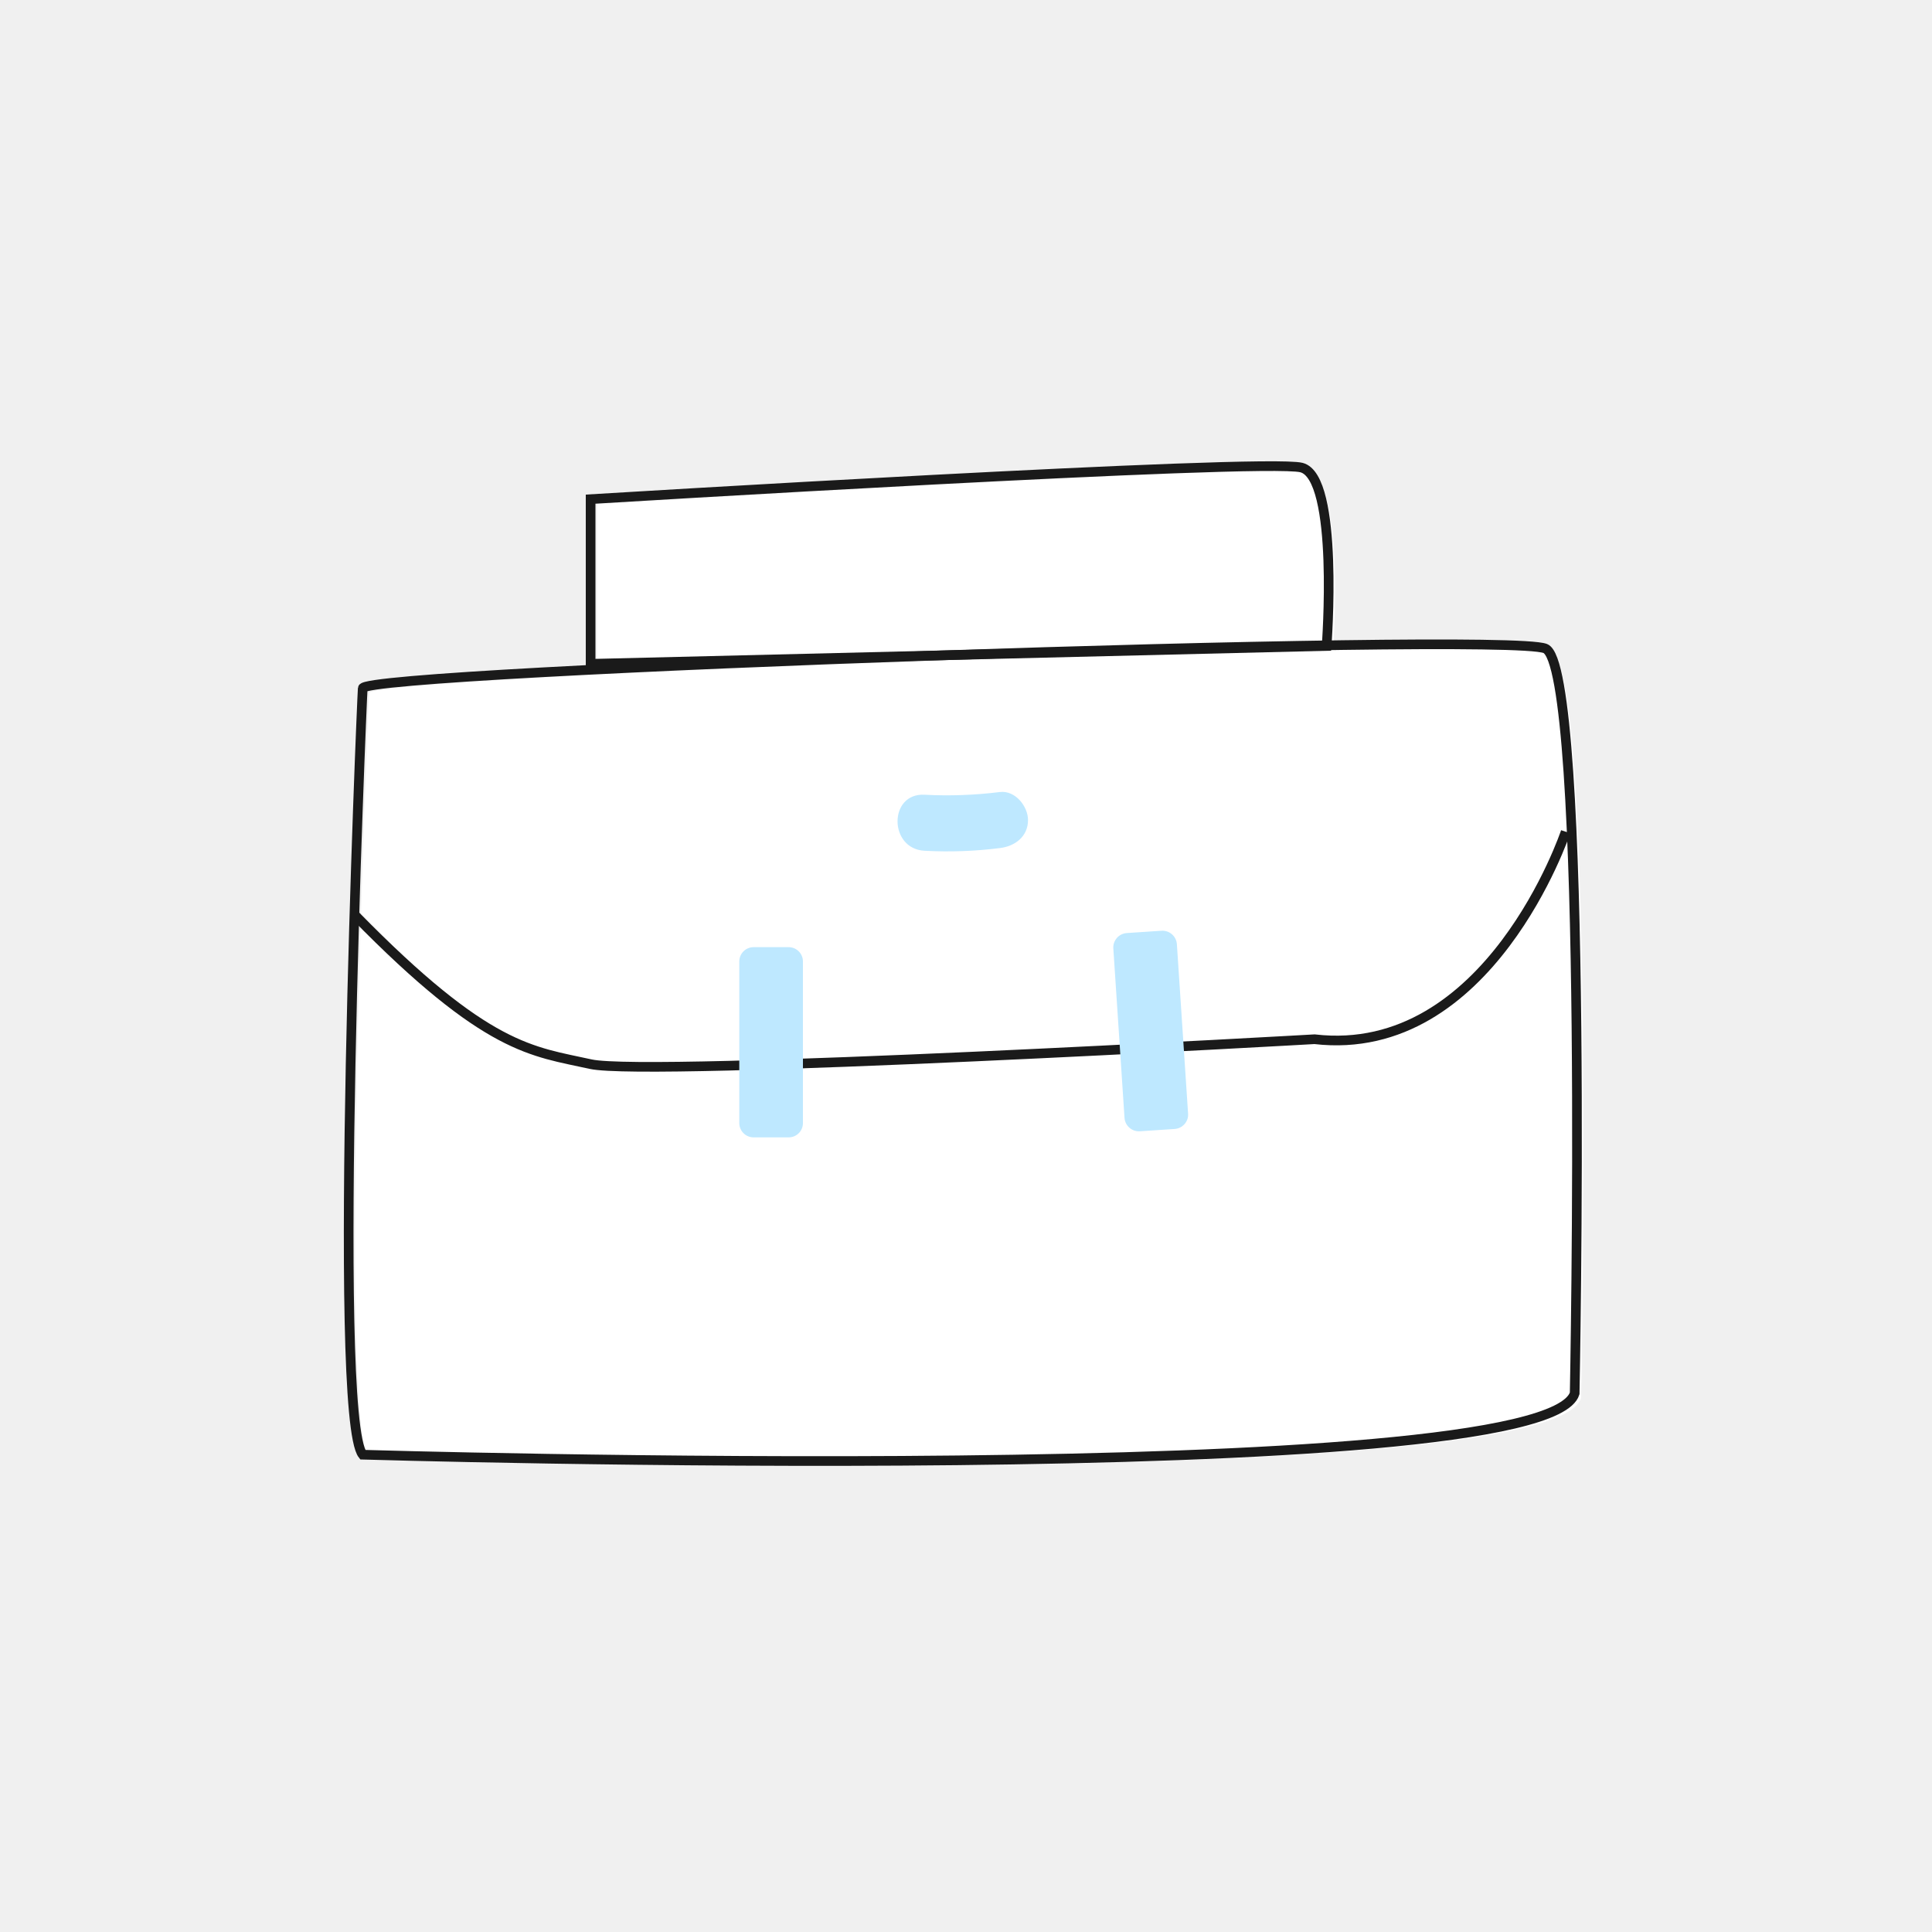
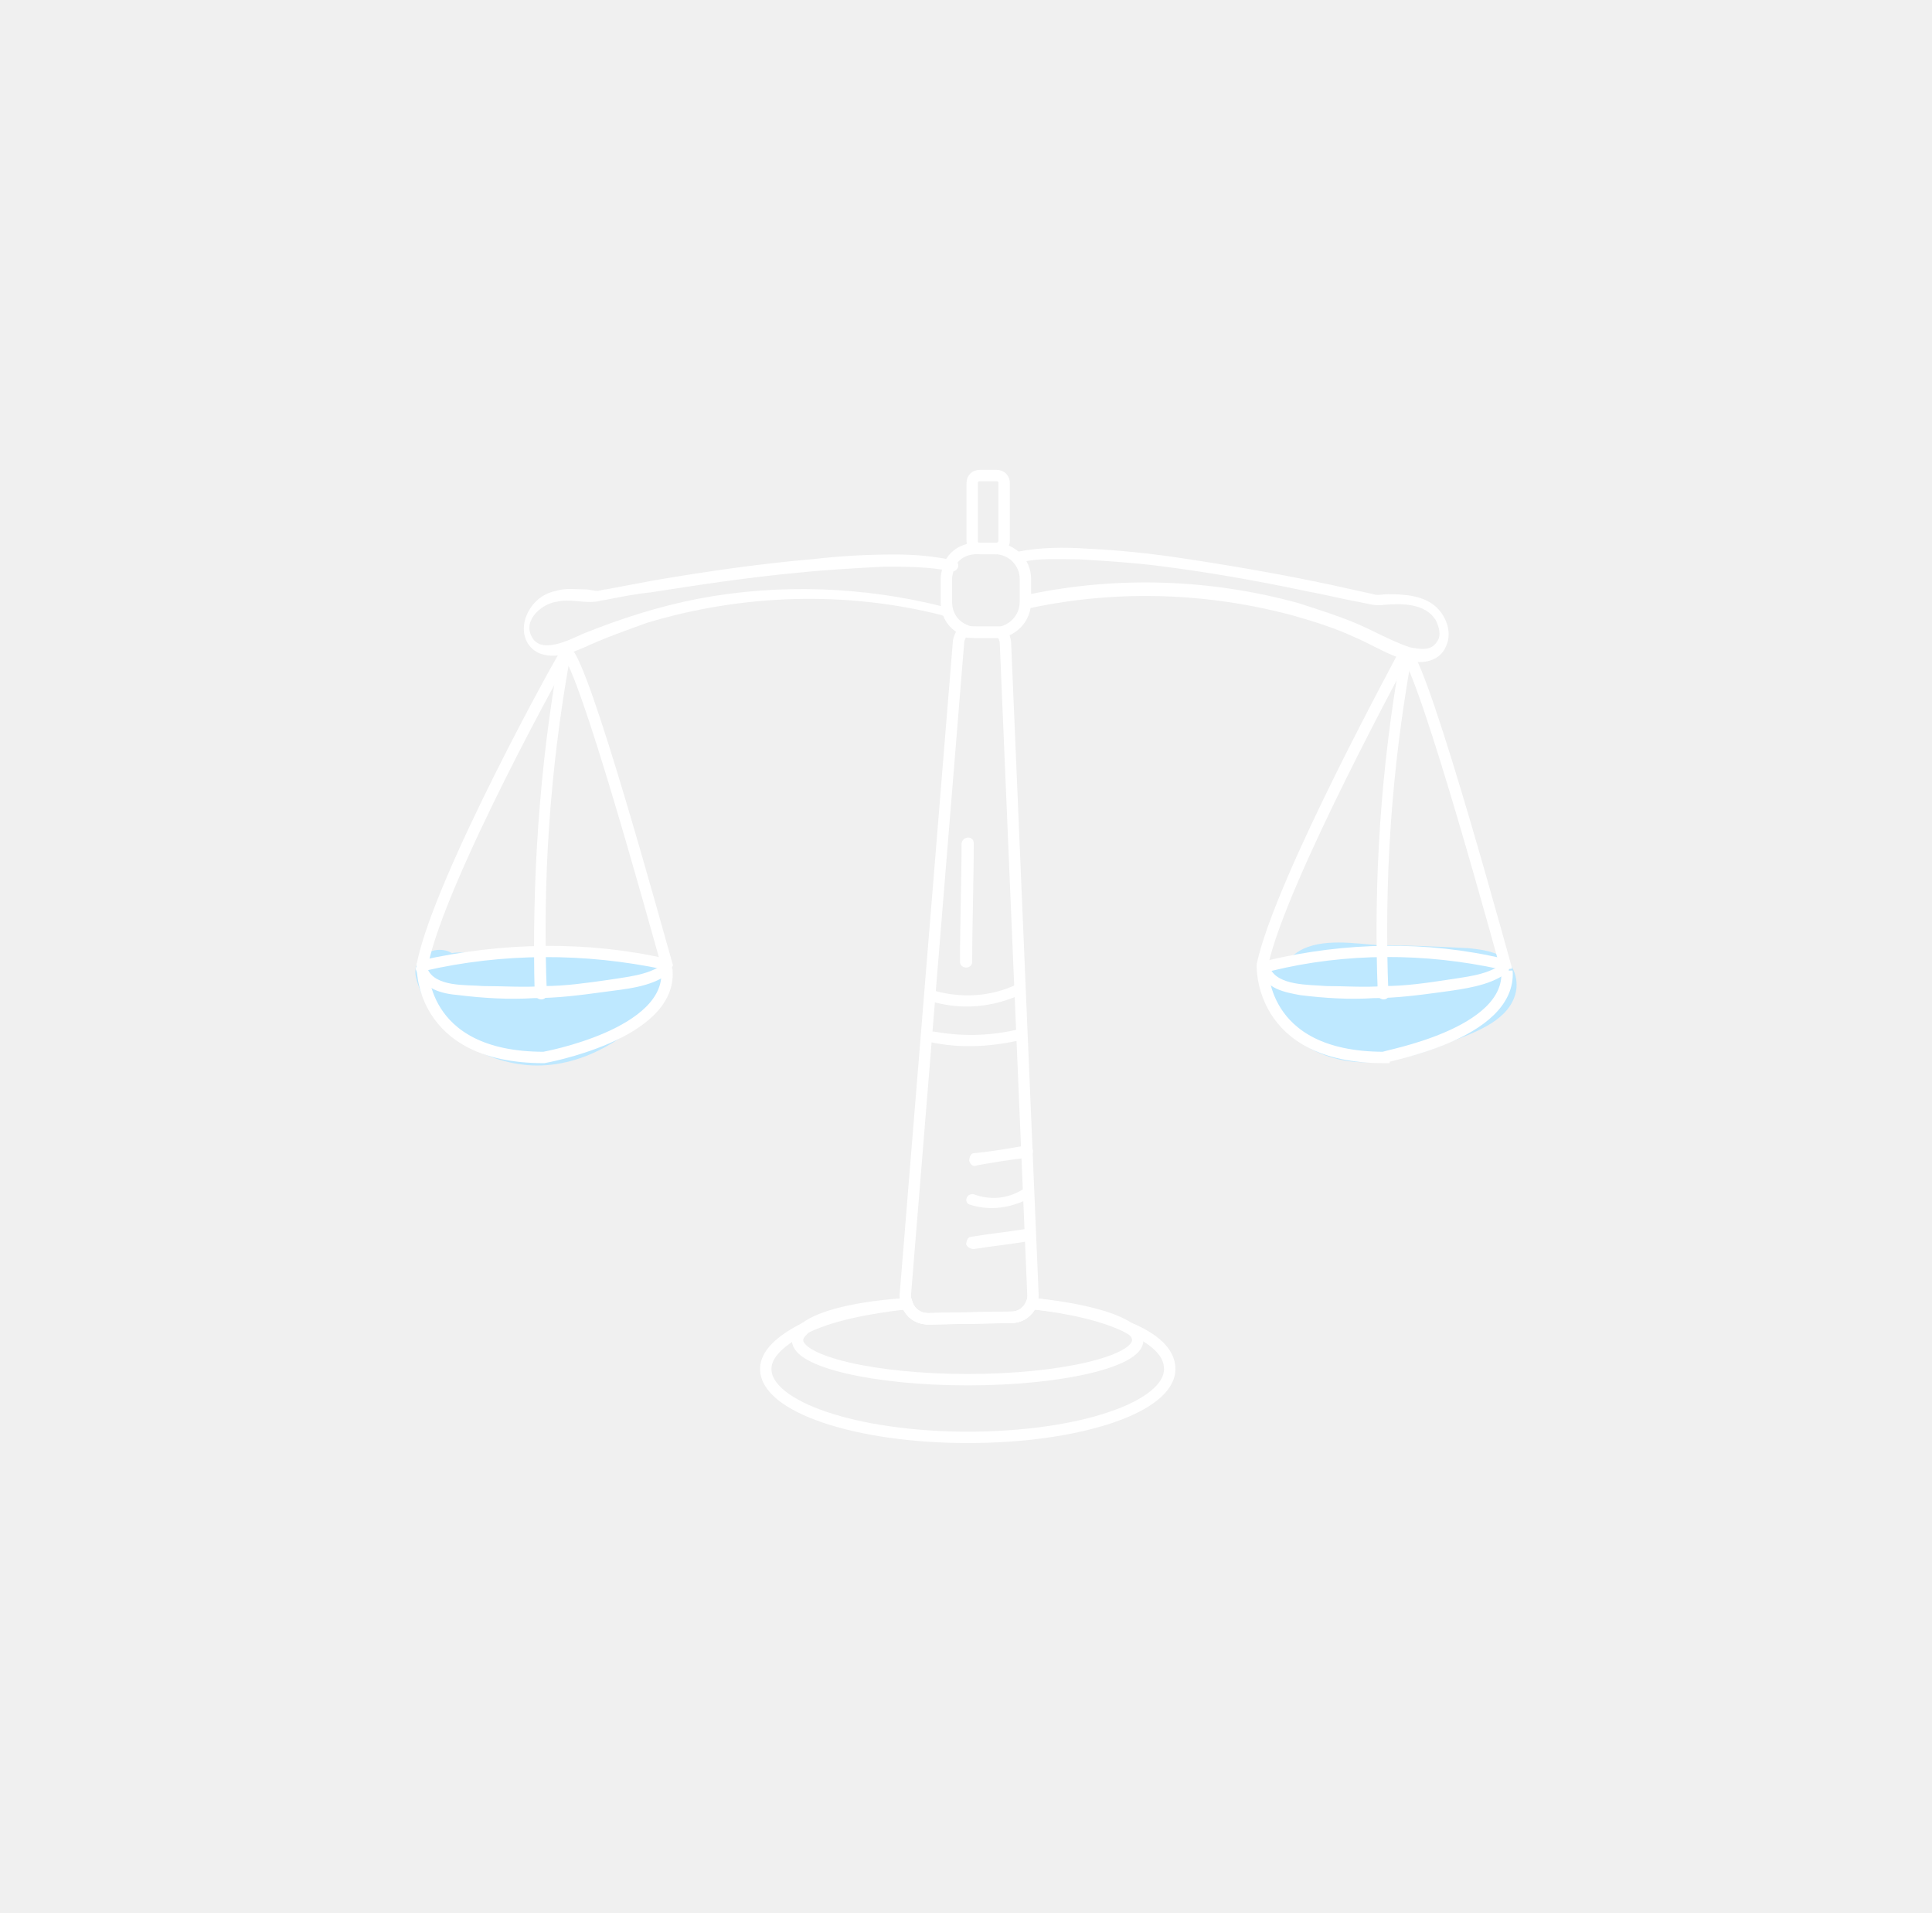
- <svg xmlns="http://www.w3.org/2000/svg" version="1.1" id="Layer_1" x="0px" y="0px" viewBox="0 0 200 200" style="enable-background:new 0 0 200 200;" xml:space="preserve">
+ <svg xmlns="http://www.w3.org/2000/svg" version="1.1" id="Layer_1" x="0px" y="0px" viewBox="0 0 200 198" style="enable-background:new 0 0 200 198;" xml:space="preserve">
  <style type="text/css">
        .st0{fill:#FFFFFF;}
-         .st1{fill:none;stroke:#1A1A1A;stroke-width:1;stroke-miterlimit:10;}
-         .st2{fill:#BEE8FF;}
+         .st1{fill:#BEE8FF;}
+         .st2{fill:none;stroke:#FFFFFF;stroke-miterlimit:10;}
+         .st3{fill:none;stroke:#FFFFFF;stroke-width:0.789;stroke-miterlimit:10;}
+         .st4{fill:#BFE8FB;}
+         .st5{fill:none;stroke:#FFFFFF;stroke-width:0.789;}
+         .st6{fill:#DFDFDE;}
+         .st7{fill:none;stroke:#FFFFFF;stroke-width:0.936;stroke-linecap:round;}
+         .st8{fill:none;stroke:#FFFFFF;stroke-width:0.895;stroke-linecap:round;}
+         .st9{fill:#C1E8FB;stroke:#FFFFFF;stroke-width:0.936;stroke-linecap:round;}
+         .st10{fill:none;stroke:#FFFFFF;stroke-width:1.179;stroke-miterlimit:10;}
+         .st11{fill:none;stroke:#000000;stroke-width:0.75;stroke-miterlimit:10;}
+         .st12{fill:#BEE7FA;}
+         .st13{fill:none;stroke:#000000;stroke-width:0.75;}
+         .st14{fill:#DEDEDD;}
+         .st15{fill:none;stroke:#000000;stroke-width:1.934;stroke-linecap:round;}
+         .st16{fill:#BFE7FA;stroke:#000000;stroke-width:1.934;}
+         .st17{fill:#1A1A1A;}
+         .st18{fill:none;stroke:#000000;stroke-width:1.21;stroke-linecap:round;}
+         .st19{fill:#1C1C1B;}
+         .st20{opacity:0.129;}
+         .st21{fill:none;stroke:#000000;stroke-width:1.099;stroke-linecap:round;}
+         .st22{fill:none;stroke:#000000;stroke-width:0.883;stroke-miterlimit:10;}
+         .st23{fill:none;stroke:#000000;stroke-width:1.374;stroke-miterlimit:10;}
    </style>
  <g>
    <g>
-       <path class="st0" d="M162.74,86.6c0,0-7.89,23.58-26,21.48c0,0-68.92,3.92-74.94,2.58s-10.67-1.4-24.38-15.41" />
-       <path class="st0" d="M96.36,88.57c2.62,0.14,5.22,0.05,7.82-0.28c1.55-0.19,2.9-1.19,2.9-2.9c0-1.42-1.33-3.09-2.9-2.9    c-2.6,0.32-5.2,0.42-7.82,0.28C92.64,82.58,92.65,88.37,96.36,88.57z" />
-       <path class="st0" d="M82.3,118.24h-3.63c-0.82,0-1.48-0.67-1.48-1.48v-16.73c0-0.82,0.67-1.48,1.48-1.48h3.63    c0.82,0,1.48,0.67,1.48,1.48v16.73C83.78,117.58,83.12,118.24,82.3,118.24z" />
-       <path class="st0" d="M122.27,117.37l-3.62,0.24c-0.81,0.05-1.52-0.57-1.58-1.38l-1.16-17.56c-0.05-0.81,0.57-1.52,1.38-1.58    l3.62-0.24c0.81-0.05,1.52,0.57,1.58,1.38l1.16,17.56C123.71,116.6,123.08,117.31,122.27,117.37z" />
-       <path class="st0" d="M38.21,151.09c0,0,122.38,3.67,125.46-6.35c0,0,1.51-75.34-3.05-77.11c-4.56-1.76-122.28,2.32-122.41,4.12    S35,147.07,38.21,151.09z" />
-       <path class="st0" d="M61.8,69.22V52.17c0,0,69.64-4.25,73.58-3.27s2.61,18.47,2.61,18.47L61.8,69.22z" />
+       <g>
+         <path class="st1" d="M43.09,101.28c1.42,5.19,6.29,8.49,11.48,8.96c5.5,0.47,10.85-2.83,14.15-7.08     c1.26-1.57,0.47-3.93-1.73-4.09c-3.15-0.16-6.29-0.47-9.44-0.63c0,1.57,0,3.15,0,4.72c1.1,0,2.36-0.16,3.46-0.16     c2.99-0.16,2.99-4.87,0-4.72c-4.56,0.16-9.12,0.31-13.68,0.31c-1.57,0-2.52,1.42-2.2,2.99c0.63,3.46,3.93,5.35,7.08,5.66     c3.62,0.31,7.39-1.26,10.85-2.04c2.99-0.79,1.73-5.35-1.26-4.56c-2.83,0.63-5.66,1.42-8.49,2.04c-2.2,0.63-2.2,3.93,0,4.56     c0.94,0.31,1.89,0.47,2.83,0.79c2.67,0.79,3.93-2.83,1.89-4.25c-0.16-0.16-0.31-0.16-0.31-0.31c-0.94-0.79-2.36-0.94-3.3,0     c-0.79,0.79-0.94,2.52,0,3.3c0.47,0.31,0.94,0.79,1.42,1.1c0.63-1.42,1.26-2.83,1.89-4.25c-0.94-0.31-1.89-0.47-2.83-0.79     c0,1.57,0,2.99,0,4.56c2.83-0.63,5.66-1.42,8.49-2.04c-0.47-1.57-0.79-2.99-1.26-4.56c-2.67,0.63-5.35,1.73-8.02,1.89     c-1.73,0.16-3.93-0.16-4.25-2.2c-0.79,0.94-1.57,2.04-2.2,2.99c4.56-0.16,9.12-0.31,13.68-0.31c0-1.57,0-3.15,0-4.72     c-1.1,0-2.36,0.16-3.46,0.16c-2.99,0.16-2.99,4.56,0,4.72c3.15,0.16,6.29,0.47,9.44,0.63c-0.63-1.42-1.1-2.67-1.73-4.09     c-2.52,3.15-6.13,5.82-10.22,5.66c-3.3,0-6.6-2.2-7.55-5.5C46.86,97.03,42.3,98.29,43.09,101.28L43.09,101.28z" />
+       </g>
    </g>
    <g>
-       <path class="st1" d="M162.08,86.1c0,0-7.89,23.58-26,21.48c0,0-68.92,3.92-74.94,2.58s-10.67-1.4-24.38-15.41" />
-       <path class="st2" d="M95.7,88.07c2.62,0.14,5.22,0.05,7.82-0.28c1.55-0.19,2.9-1.19,2.9-2.9c0-1.42-1.33-3.09-2.9-2.9    c-2.6,0.32-5.2,0.42-7.82,0.28C91.98,82.08,91.99,87.87,95.7,88.07z" />
-       <path class="st2" d="M81.64,117.74h-3.63c-0.82,0-1.48-0.67-1.48-1.48V99.53c0-0.82,0.67-1.48,1.48-1.48h3.63    c0.82,0,1.48,0.67,1.48,1.48v16.73C83.12,117.08,82.46,117.74,81.64,117.74z" />
-       <path class="st2" d="M121.61,116.87l-3.62,0.24c-0.81,0.05-1.52-0.57-1.58-1.38l-1.16-17.56c-0.05-0.81,0.57-1.52,1.38-1.58    l3.62-0.24c0.81-0.05,1.52,0.57,1.58,1.38l1.16,17.56C123.05,116.1,122.42,116.81,121.61,116.87z" />
-       <path class="st1" d="M37.55,150.59c0,0,122.38,3.67,125.46-6.35c0,0,1.51-75.34-3.05-77.11c-4.56-1.76-122.28,2.32-122.41,4.12    S34.34,146.57,37.55,150.59z" />
-       <path class="st1" d="M61.14,68.72V51.67c0,0,69.64-4.25,73.58-3.27s2.61,18.47,2.61,18.47L61.14,68.72z" />
+       <g>
+         <path class="st1" d="M130.84,101.44c0.47,5.5,5.82,8.81,11.16,8.49c2.83-0.16,5.5-0.94,8.02-2.04c2.36-0.94,5.82-2.04,6.76-4.72     c0.47-1.26,0.16-2.83-0.79-3.77c-1.1-0.94-2.52-1.1-3.93-1.26c-3.15-0.16-6.13-0.31-9.28-0.31c-2.52-0.16-5.98-0.79-8.33,0.63     c-2.52,1.57-3.3,5.03-0.94,7.08c2.2,1.89,5.82,1.42,8.49,1.26c3.3-0.31,6.45-0.94,9.59-1.89c2.52-0.79,2.04-4.56-0.63-4.56     c-4.25-0.16-8.49-0.16-12.74-0.31c-2.99,0-2.99,4.72,0,4.72c4.25,0.16,8.49,0.16,12.74,0.31c-0.16-1.57-0.47-3.15-0.63-4.56     c-3.77,1.26-7.71,1.89-11.79,1.89c-0.79,0-1.26,0-1.89-0.16c0.16,0-0.16,0,0,0c-0.16,0.16,0-0.16,0,0s0.16,0.63,0.16,0.47     l1.42-0.16c1.1,0,2.2,0,3.3,0.16c2.04,0.16,4.25,0.16,6.29,0.31c0.94,0,2.04,0,2.99,0.16c0.63,0,1.1,0,1.73,0     c0.16,0,0.47,0,0.47,0c-0.16-0.47-0.31-0.79-0.47-1.26c0-0.16,0.16-0.16,0.16-0.31c0,0-0.16,0.16-0.31,0.31     c-0.31,0.16-0.63,0.47-1.1,0.63c-0.79,0.47-1.73,0.79-2.67,1.26c-1.73,0.79-3.62,1.42-5.5,1.73c-2.67,0.47-7.23-0.47-7.39-3.77     c-0.16-1.26-0.94-2.36-2.36-2.36C131.94,99.08,130.68,100.18,130.84,101.44L130.84,101.44z" />
+       </g>
+     </g>
+     <path class="st10" d="M69.04,100.49c0.47,6.6-12.74,8.96-12.74,8.96c-13.05,0-12.58-9.59-12.58-9.59   c1.73-8.81,14.78-32.39,14.94-32.39c1.89,1.57,9.12,27.99,10.38,32.39C68.88,100.18,69.04,100.49,69.04,100.49z" />
+     <g>
+       <g>
+         <path class="st0" d="M69.04,99.24c-8.33-1.89-16.98-1.73-25.47,0.16c-0.79,0.16-0.47,1.26,0.31,1.1     c8.18-1.89,16.67-1.89,24.85-0.16C69.51,100.49,69.82,99.39,69.04,99.24L69.04,99.24z" />
+       </g>
+     </g>
+     <g>
+       <g>
+         <path class="st0" d="M68.57,99.86c-1.57,1.1-3.77,1.26-5.66,1.57c-2.2,0.31-4.4,0.63-6.6,0.63c-2.04,0.16-4.09,0-6.29,0     c-1.73-0.16-5.03,0.16-5.82-1.89c-0.31-0.63-1.42-0.31-1.1,0.31c0.79,1.89,2.52,2.36,4.4,2.52c2.52,0.31,5.19,0.47,7.71,0.31     c2.52,0,4.87-0.31,7.23-0.63c2.2-0.31,4.87-0.47,6.76-1.89C69.82,100.49,69.19,99.39,68.57,99.86L68.57,99.86z" />
+       </g>
+     </g>
+     <g>
+       <g>
+         <path class="st0" d="M56.61,102.85c-0.47-11.64,0.31-23.12,2.36-34.6c0.16-0.79-0.94-1.1-1.1-0.31     c-2.04,11.48-2.83,23.27-2.52,34.91C55.51,103.64,56.61,103.64,56.61,102.85L56.61,102.85z" />
+       </g>
+     </g>
+     <path class="st10" d="M130.68,99.86c0,0-0.47,9.59,12.58,9.59c0-0.16,13.21-2.36,12.74-8.96c0,0.16-8.49-31.29-10.54-33.02   C145.62,67.31,132.57,91.06,130.68,99.86z" />
+     <g>
+       <g>
+         <path class="st0" d="M131.62,100.49c7.71-1.89,15.88-1.89,23.74-0.16c0.79,0.16,1.1-0.94,0.31-1.1     c-8.02-1.89-16.35-1.73-24.37,0.16C130.52,99.55,130.84,100.65,131.62,100.49L131.62,100.49z" />
+       </g>
+     </g>
+     <g>
+       <g>
+         <path class="st0" d="M155.37,99.86c-1.57,1.1-3.77,1.26-5.66,1.57c-2.04,0.31-4.25,0.63-6.45,0.63c-2.04,0.16-3.93,0-5.98,0     c-1.73-0.16-5.03,0-5.82-1.89c-0.31-0.63-1.42-0.47-1.1,0.31c0.79,1.89,2.52,2.2,4.25,2.52c2.52,0.31,5.03,0.47,7.55,0.31     c2.36,0,4.72-0.31,7.08-0.63c2.2-0.31,4.87-0.63,6.6-1.89C156.63,100.49,156,99.39,155.37,99.86L155.37,99.86z" />
+       </g>
+     </g>
+     <g>
+       <g>
+         <path class="st0" d="M143.73,102.85c-0.47-11.64,0.31-23.12,2.36-34.6c0.16-0.79-0.94-1.1-1.1-0.31     c-2.04,11.48-2.83,23.27-2.36,34.91C142.63,103.64,143.89,103.64,143.73,102.85L143.73,102.85z" />
+       </g>
+     </g>
+     <path class="st10" d="M106.93,133.99c0,0.31,0,0.63-0.16,0.94l0,0c-0.31,0.79-1.1,1.42-2.04,1.42l-8.65,0.16   c-0.94,0-1.89-0.63-2.2-1.57l0,0c-0.16-0.31-0.16-0.63-0.16-0.94l5.5-67.46c0-0.47,0.31-0.94,0.47-1.26   c0.31,0.16,0.63,0.16,1.1,0.16h2.2c0.16,0,0.31,0,0.63,0c0.31,0.31,0.47,0.79,0.47,1.26L106.93,133.99z" />
+     <path class="st10" d="M117.78,138.71c0,2.2-7.86,4.09-17.61,4.09s-17.61-1.89-17.61-4.09c0-0.47,0.31-0.79,0.79-1.26l0,0   c1.57-1.26,5.5-2.2,10.54-2.52l0,0c0.31,0.94,1.1,1.57,2.2,1.57l8.65-0.16c0.94,0,1.73-0.63,2.04-1.42l0,0   c4.87,0.47,8.49,1.42,10.06,2.52l0,0C117.47,137.76,117.78,138.23,117.78,138.71z" />
+     <path class="st10" d="M121.09,141.69c0,3.93-9.28,7.08-20.91,7.08c-11.48,0-20.91-3.15-20.91-7.08c0-1.57,1.57-2.99,4.09-4.25l0,0   c2.52-1.26,6.29-2.04,10.54-2.52c0.31,0.94,1.1,1.57,2.2,1.57l8.65-0.16c0.94,0,1.73-0.63,2.04-1.42   c4.09,0.47,7.55,1.26,10.06,2.52l0,0C119.51,138.55,121.09,139.96,121.09,141.69z" />
+     <g>
+       <g>
+         <path class="st0" d="M105.2,101.91c-2.67,1.26-5.66,1.42-8.49,0.63c-0.79-0.16-1.1,0.94-0.31,1.1c3.15,0.94,6.45,0.63,9.44-0.79     C106.46,102.54,105.99,101.59,105.2,101.91L105.2,101.91z" />
+       </g>
+     </g>
+     <g>
+       <g>
+         <path class="st0" d="M96.4,107.88c2.99,0.63,5.98,0.47,8.96-0.16c0.79-0.16,0.47-1.26-0.31-1.1c-2.83,0.63-5.66,0.63-8.33,0.16     C96.08,106.63,95.77,107.73,96.4,107.88L96.4,107.88z" />
+       </g>
+     </g>
+     <g>
+       <g>
+         <path class="st0" d="M101.12,120.62c1.73-0.31,3.62-0.63,5.35-0.79c0.31,0,0.47-0.47,0.47-0.79c-0.16-0.31-0.47-0.47-0.79-0.47     c-1.73,0.31-3.62,0.63-5.35,0.79c-0.31,0-0.47,0.47-0.47,0.79C100.49,120.62,100.8,120.78,101.12,120.62L101.12,120.62z" />
+       </g>
+     </g>
+     <g>
+       <g>
+         <path class="st0" d="M105.83,123.14c-1.57,0.94-3.3,1.1-5.03,0.47c-0.79-0.16-1.1,0.94-0.31,1.1c2.04,0.63,4.09,0.31,5.98-0.63     C107.09,123.77,106.46,122.82,105.83,123.14L105.83,123.14z" />
+       </g>
+     </g>
+     <g>
+       <g>
+         <path class="st0" d="M105.99,127.23c-1.89,0.31-3.62,0.47-5.5,0.79c-0.31,0-0.47,0.47-0.47,0.79c0.16,0.31,0.47,0.47,0.79,0.47     c1.89-0.31,3.62-0.47,5.5-0.79c0.31,0,0.47-0.47,0.47-0.79C106.62,127.38,106.31,127.23,105.99,127.23L105.99,127.23z" />
+       </g>
+     </g>
+     <g>
+       <g>
+         <path class="st0" d="M100.64,99.55c0-4.09,0.16-8.18,0.16-12.27c0-0.79-1.1-0.79-1.26,0c0,4.09-0.16,8.18-0.16,12.27     C99.39,100.34,100.64,100.34,100.64,99.55L100.64,99.55z" />
+       </g>
+     </g>
+     <path class="st10" d="M106.15,59.92v2.36c0,1.57-1.1,2.83-2.52,3.15c-0.16,0-0.31,0-0.63,0h-1.89c-0.31,0-0.79,0-1.1-0.16   c-1.26-0.47-2.04-1.57-2.04-2.99v-2.36c0-0.47,0.16-0.94,0.31-1.42c0.47-1.1,1.57-1.73,2.83-1.73H103   C104.73,56.78,106.15,58.19,106.15,59.92z" />
+     <path class="st10" d="M103.16,56.78h-1.73c-0.47,0-0.79-0.31-0.79-0.79v-5.98c0-0.47,0.31-0.79,0.79-0.79h1.73   c0.47,0,0.79,0.31,0.79,0.79v5.98C103.95,56.31,103.63,56.78,103.16,56.78z" />
+     <g>
+       <g>
+         <path class="st0" d="M97.5,62.75c-8.18-2.04-16.83-2.36-25.16-0.79c-4.09,0.79-8.02,2.04-11.95,3.62     c-1.42,0.63-4.4,2.2-5.35,0.31c-0.94-1.73,1.1-3.46,2.67-3.62c1.26-0.31,2.67,0.16,3.93,0c0.31,0,0.63-0.16,0.94-0.16     c1.57-0.31,3.15-0.63,4.72-0.79c5.03-0.79,10.22-1.57,15.25-2.04c2.99-0.31,5.98-0.47,8.96-0.63c2.2,0,4.72,0,6.92,0.47     c0.79,0.16,1.1-0.94,0.31-1.1c-2.04-0.47-4.09-0.63-6.13-0.63c-2.83,0-5.66,0.16-8.33,0.47c-5.5,0.47-11.01,1.26-16.51,2.2     c-1.73,0.31-3.3,0.63-5.03,0.94c-0.31,0-0.63,0.16-0.94,0.16c-0.31,0-0.79-0.16-1.26-0.16c-0.94,0-2.04-0.16-2.99,0.16     c-1.57,0.31-2.67,1.42-3.15,2.83c-0.47,1.42,0,2.99,1.42,3.62c1.57,0.63,3.3,0,4.72-0.63c2.04-0.94,4.25-1.73,6.45-2.52     c9.91-2.99,20.6-3.3,30.51-0.79C97.97,64.01,98.29,62.91,97.5,62.75L97.5,62.75z" />
+       </g>
+     </g>
+     <g>
+       <g>
+         <path class="st0" d="M106.78,62.91c8.96-1.89,18.24-1.57,27.05,0.79c2.2,0.63,4.25,1.26,6.29,2.2c1.89,0.79,3.77,2.04,5.82,2.52     c1.42,0.31,3.15,0,3.77-1.57c0.63-1.42,0-2.99-0.94-3.93c-1.26-1.26-3.3-1.42-5.03-1.42c-0.63,0-1.1,0.16-1.57,0     c-1.42-0.31-2.83-0.63-4.25-0.94c-5.19-1.1-10.54-2.04-15.88-2.83c-3.15-0.47-6.29-0.79-9.44-0.94     c-2.36-0.16-4.87-0.16-7.23,0.31c-0.79,0.16-0.47,1.26,0.31,1.1c1.89-0.47,3.93-0.31,5.98-0.31c2.67,0.16,5.19,0.31,7.86,0.63     c5.19,0.63,10.54,1.57,15.73,2.67c1.73,0.31,3.62,0.79,5.35,1.1c0.94,0.16,1.73,0.47,2.67,0.31c1.89-0.16,4.25-0.16,5.35,1.57     c0.31,0.63,0.63,1.57,0.16,2.2c-0.63,1.1-1.89,0.79-2.83,0.63c-1.89-0.63-3.77-1.73-5.66-2.52c-1.89-0.79-3.93-1.42-5.82-2.04     c-9.12-2.52-18.71-2.83-27.83-0.94C105.83,61.97,106.15,63.07,106.78,62.91L106.78,62.91z" />
+       </g>
    </g>
  </g>
</svg>
